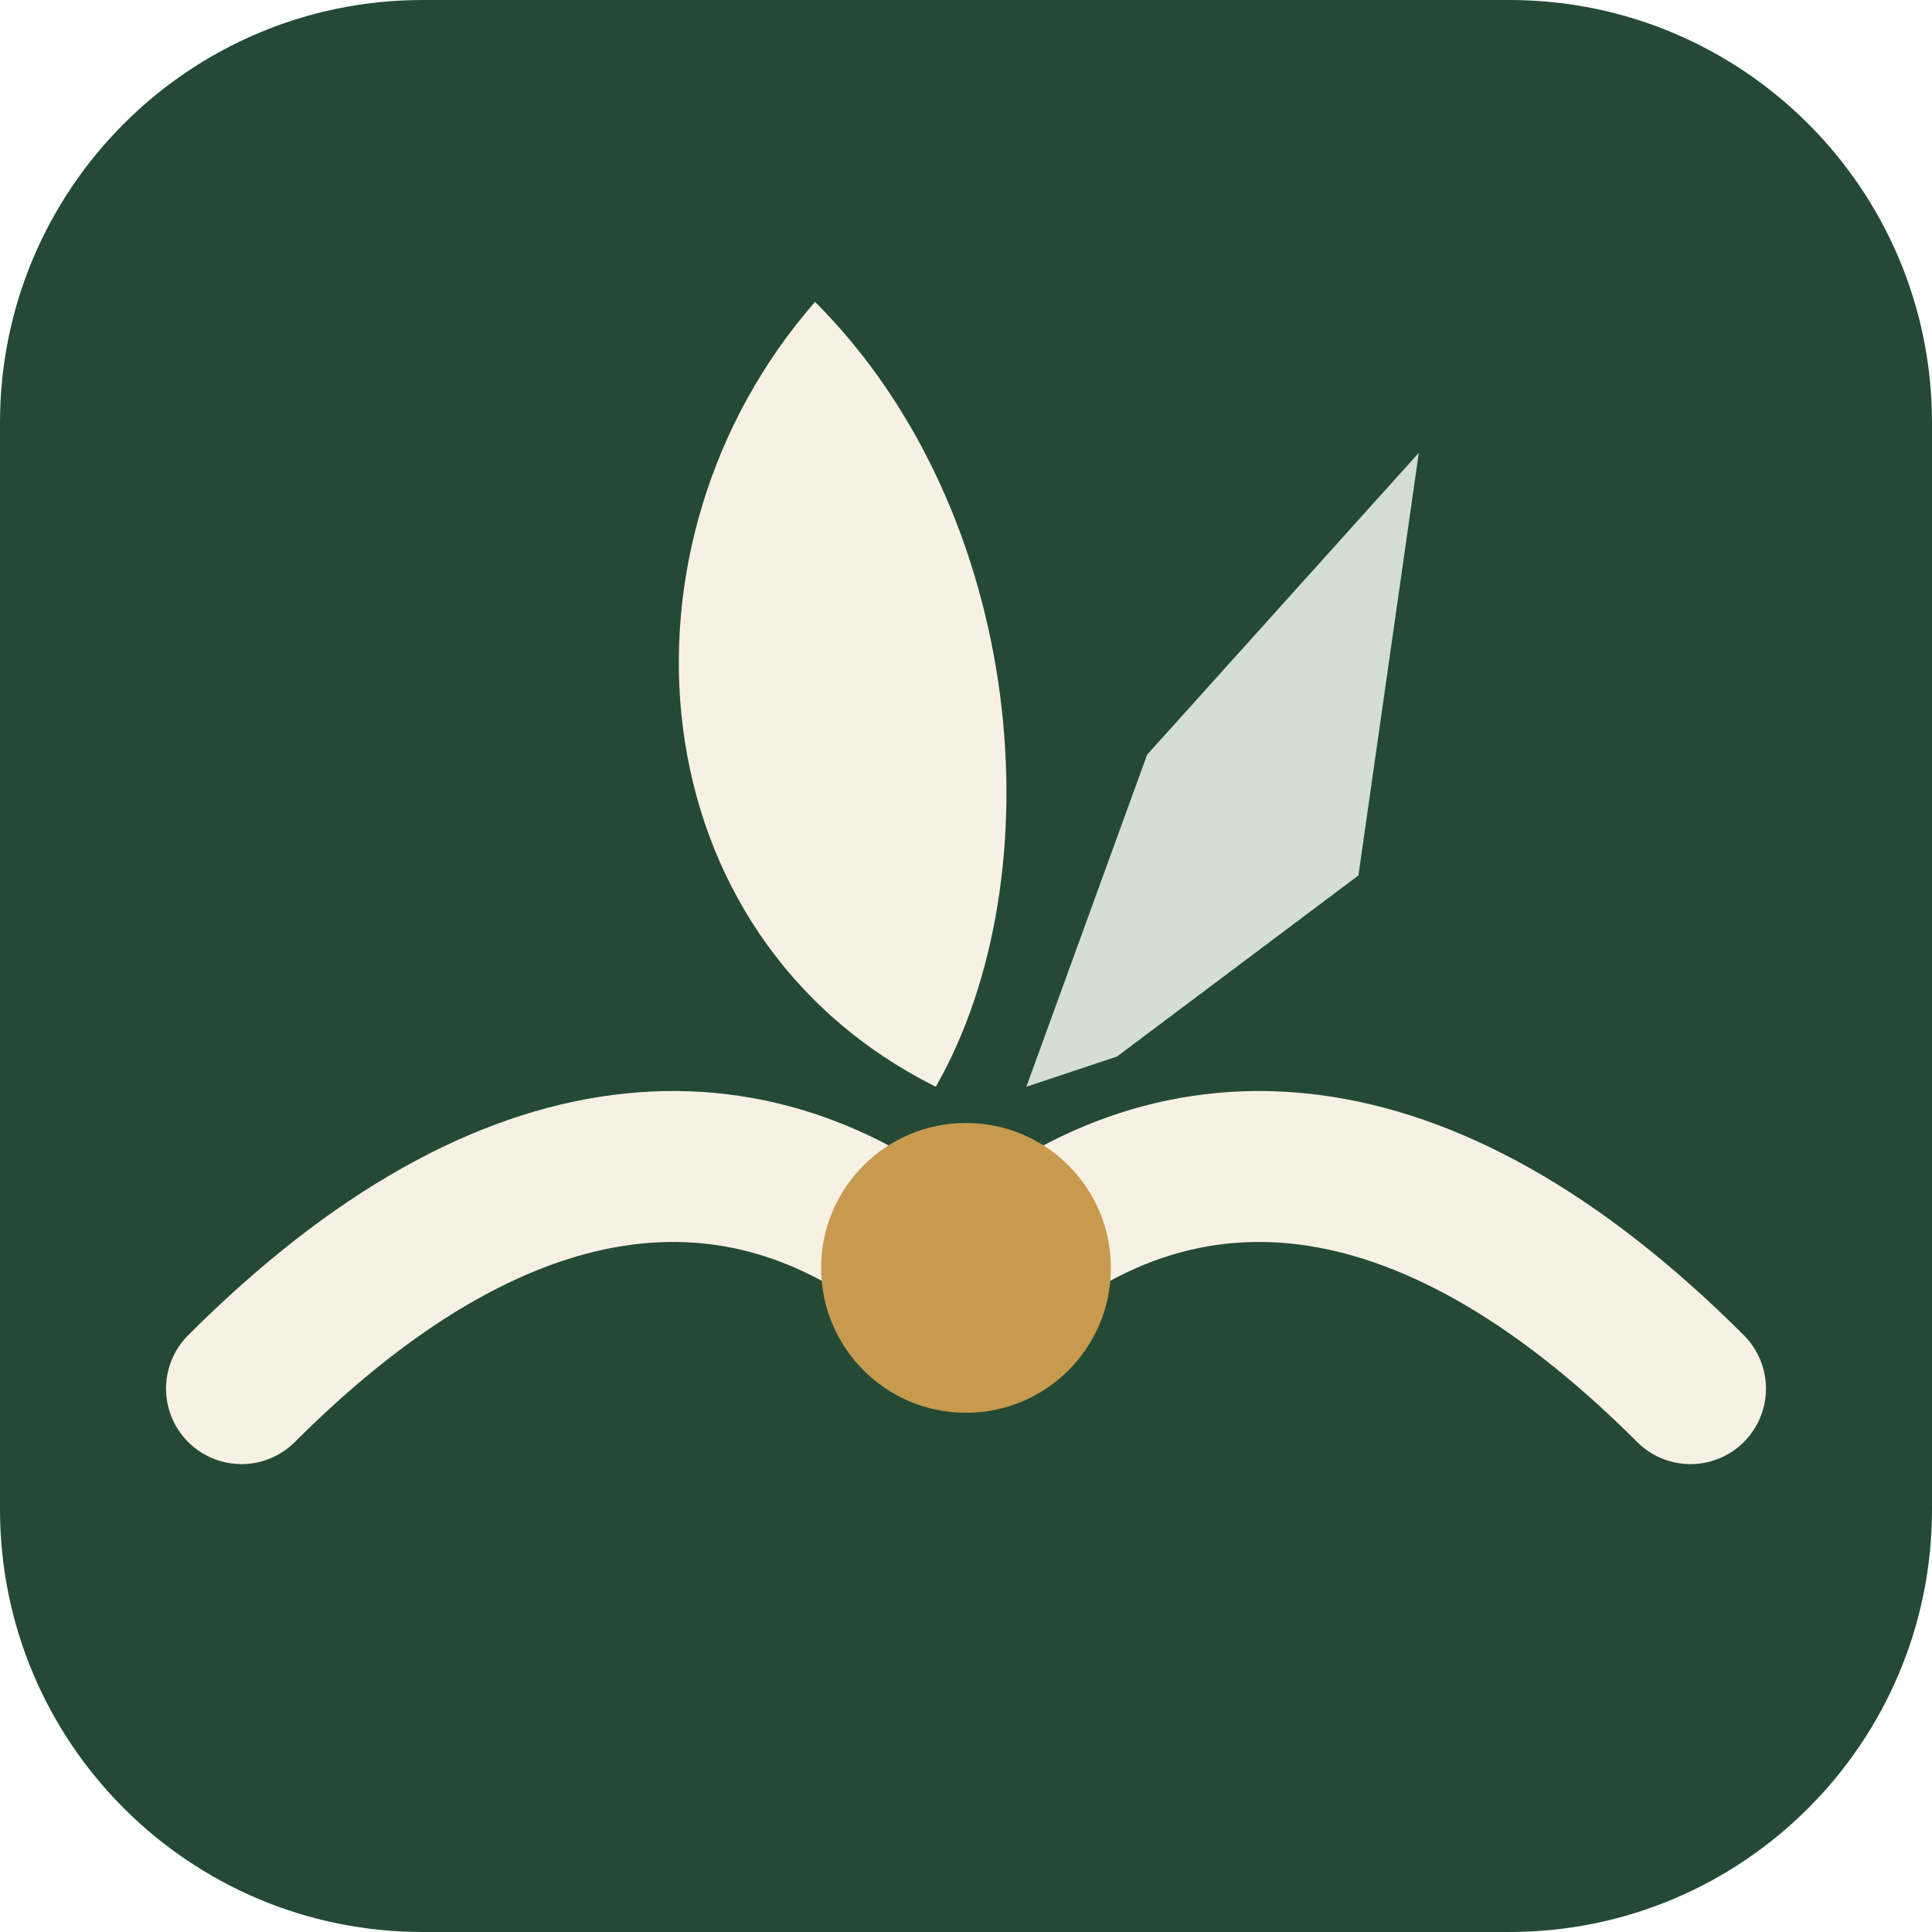
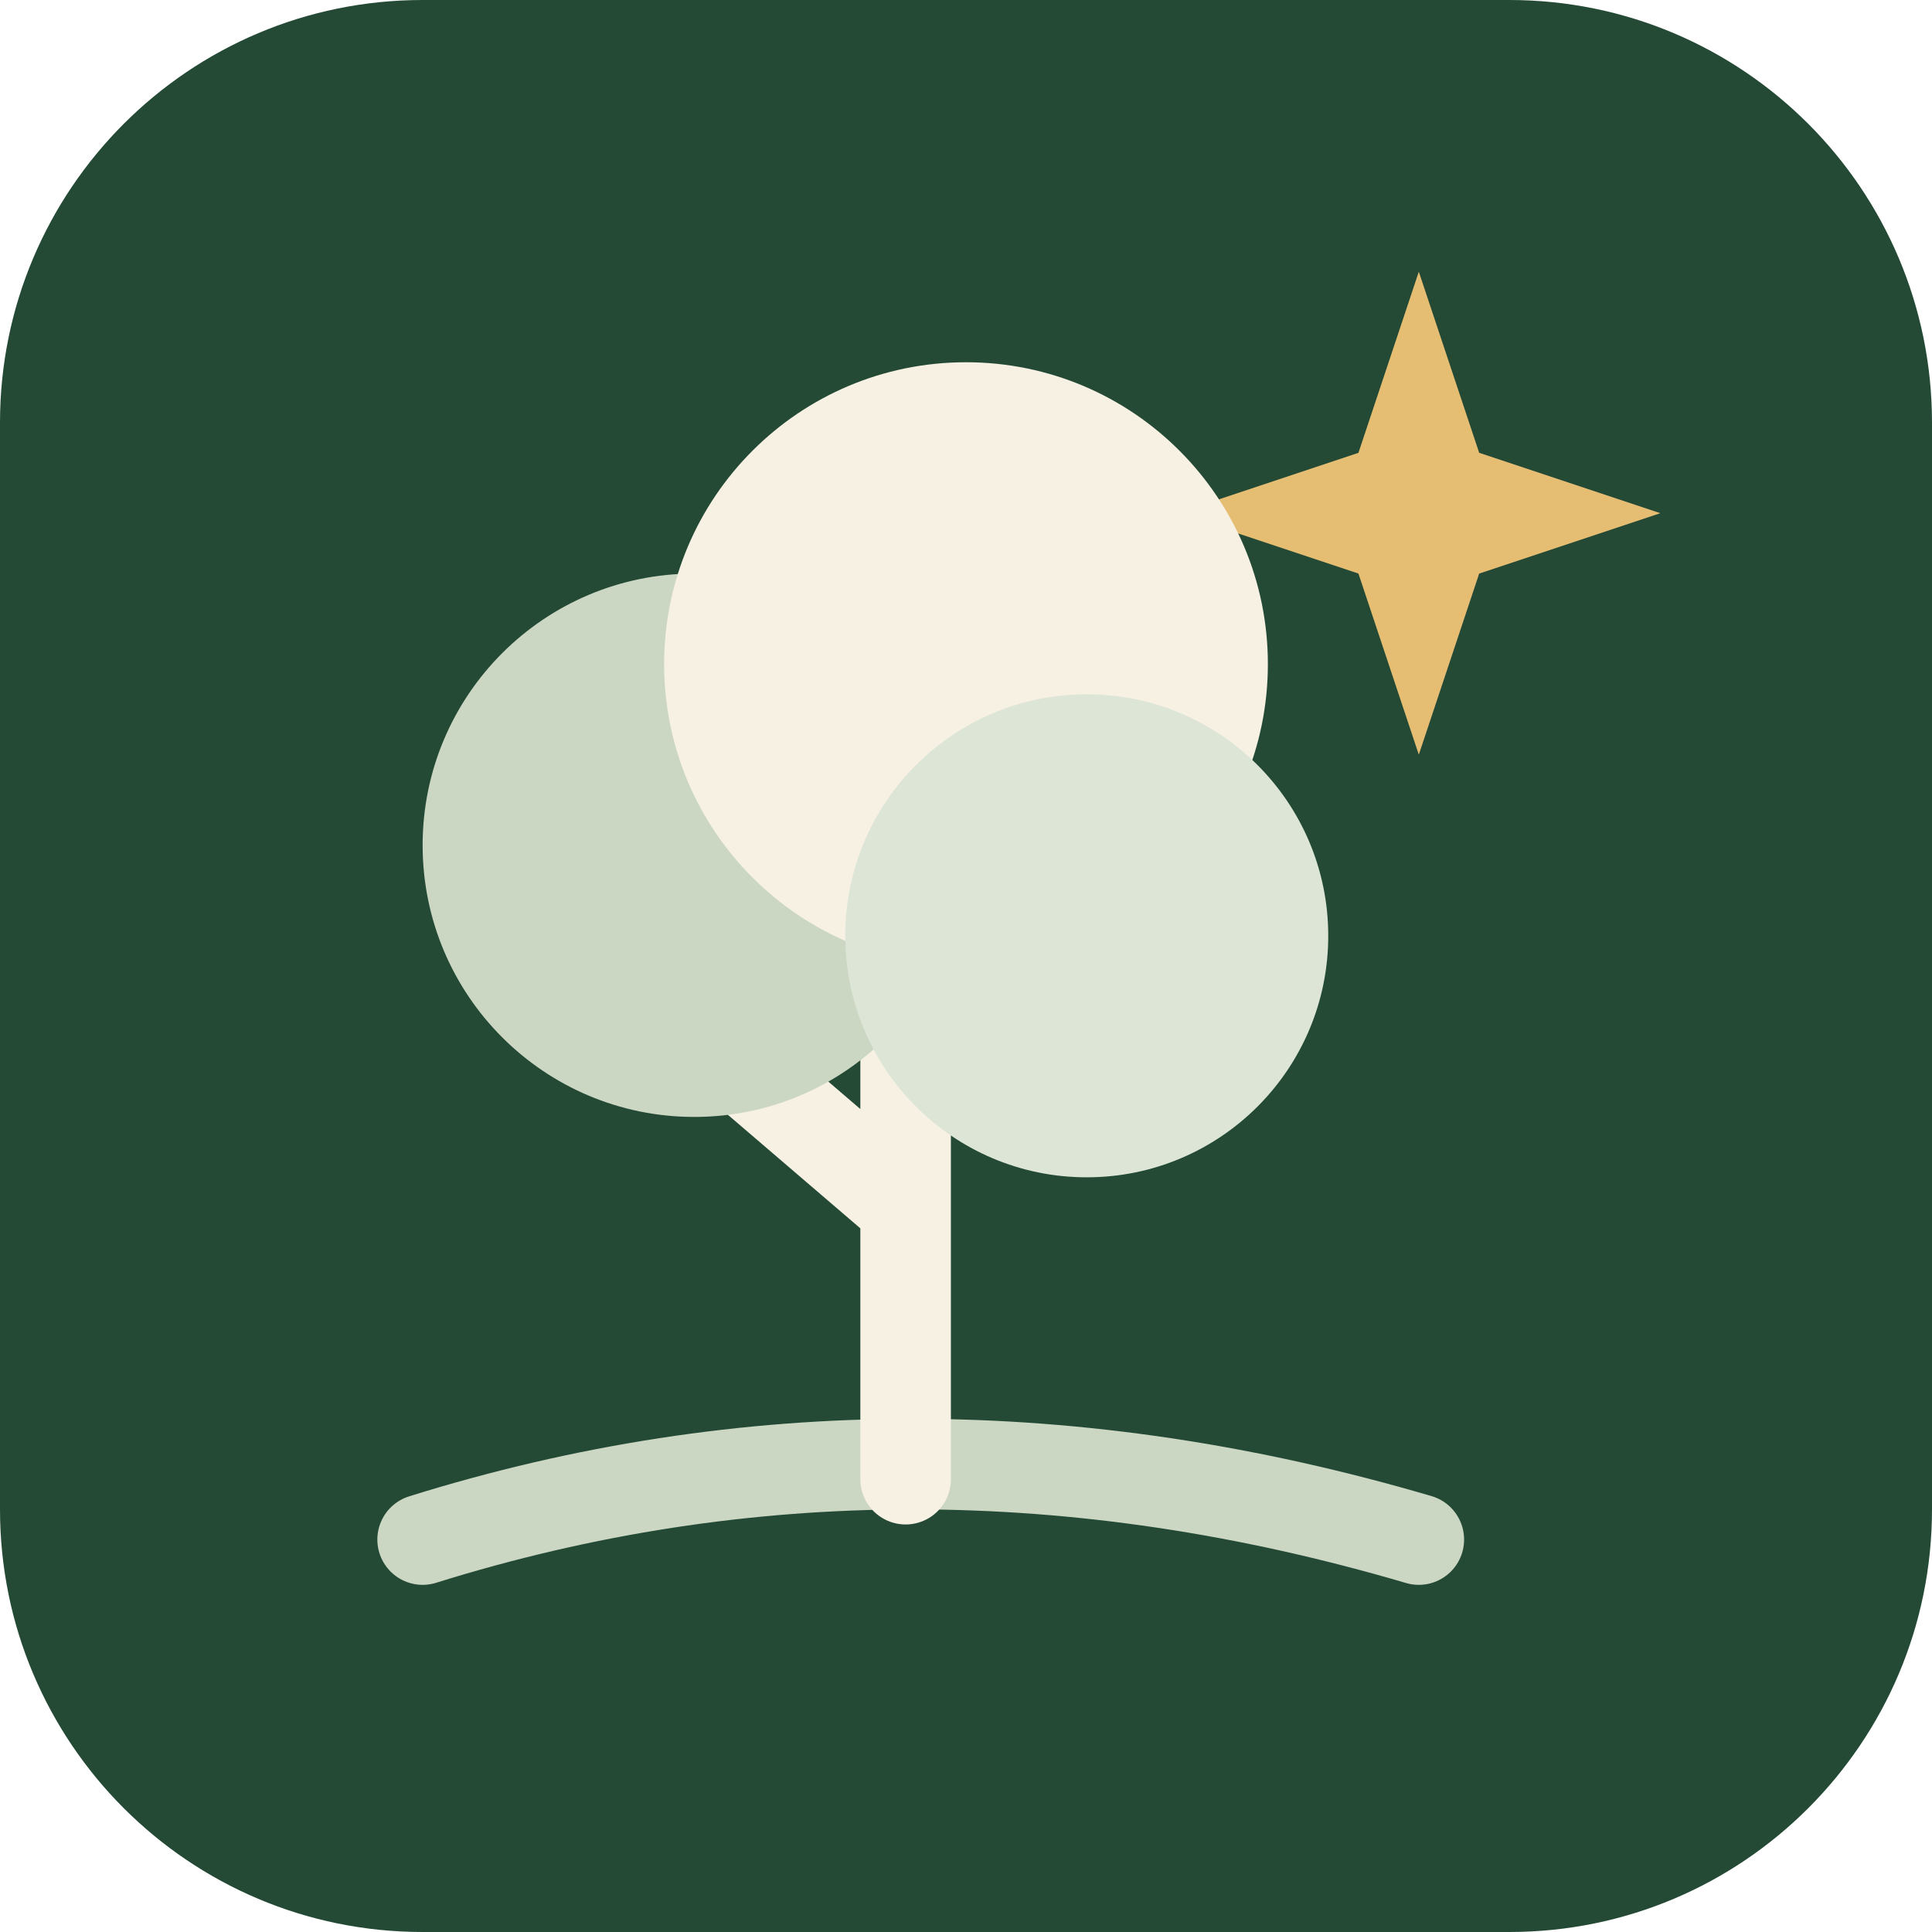
- <svg xmlns="http://www.w3.org/2000/svg" viewBox="0 0 64 64" role="img" aria-label="森の研究観測所のアイコン">
+ <svg xmlns="http://www.w3.org/2000/svg" viewBox="0 0 64 64" role="img" aria-label="思索の庭：小さな木と星">
  <rect width="64" height="64" rx="14" fill="#244a36" />
-   <path d="M8 46 C17 37 25 37 31 42" fill="none" stroke="#f7f1e4" stroke-width="5" stroke-linecap="round" />
-   <path d="M56 46 C47 37 39 37 33 42" fill="none" stroke="#f7f1e4" stroke-width="5" stroke-linecap="round" />
-   <path d="M31 36 C21 31 20 18 27 10 C34 17 35 29 31 36 Z" fill="#f7f1e4" />
-   <path d="M34 36 L38 25 L47 15 L45 29 L37 35 Z" fill="#d5dfd1" />
-   <circle cx="32" cy="42" r="4.8" fill="#c79a4e" />
+   <path d="M47 9 L49 15 L55 17 L49 19 L47 25 L45 19 L39 17 L45 15 Z" fill="#e5bd73" />
+   <path d="M14 51 Q30 46 47 51" fill="none" stroke="#cbd7c3" stroke-width="3" stroke-linecap="round" />
+   <path d="M30 49 V29 M30 40 L23 34 M30 36 L36 30" fill="none" stroke="#f7f1e4" stroke-width="3" stroke-linecap="round" />
+   <circle cx="23" cy="28" r="9" fill="#cbd7c3" />
+   <circle cx="32" cy="22" r="10" fill="#f7f1e4" />
+   <circle cx="36" cy="31" r="8" fill="#dce5d6" />
</svg>
